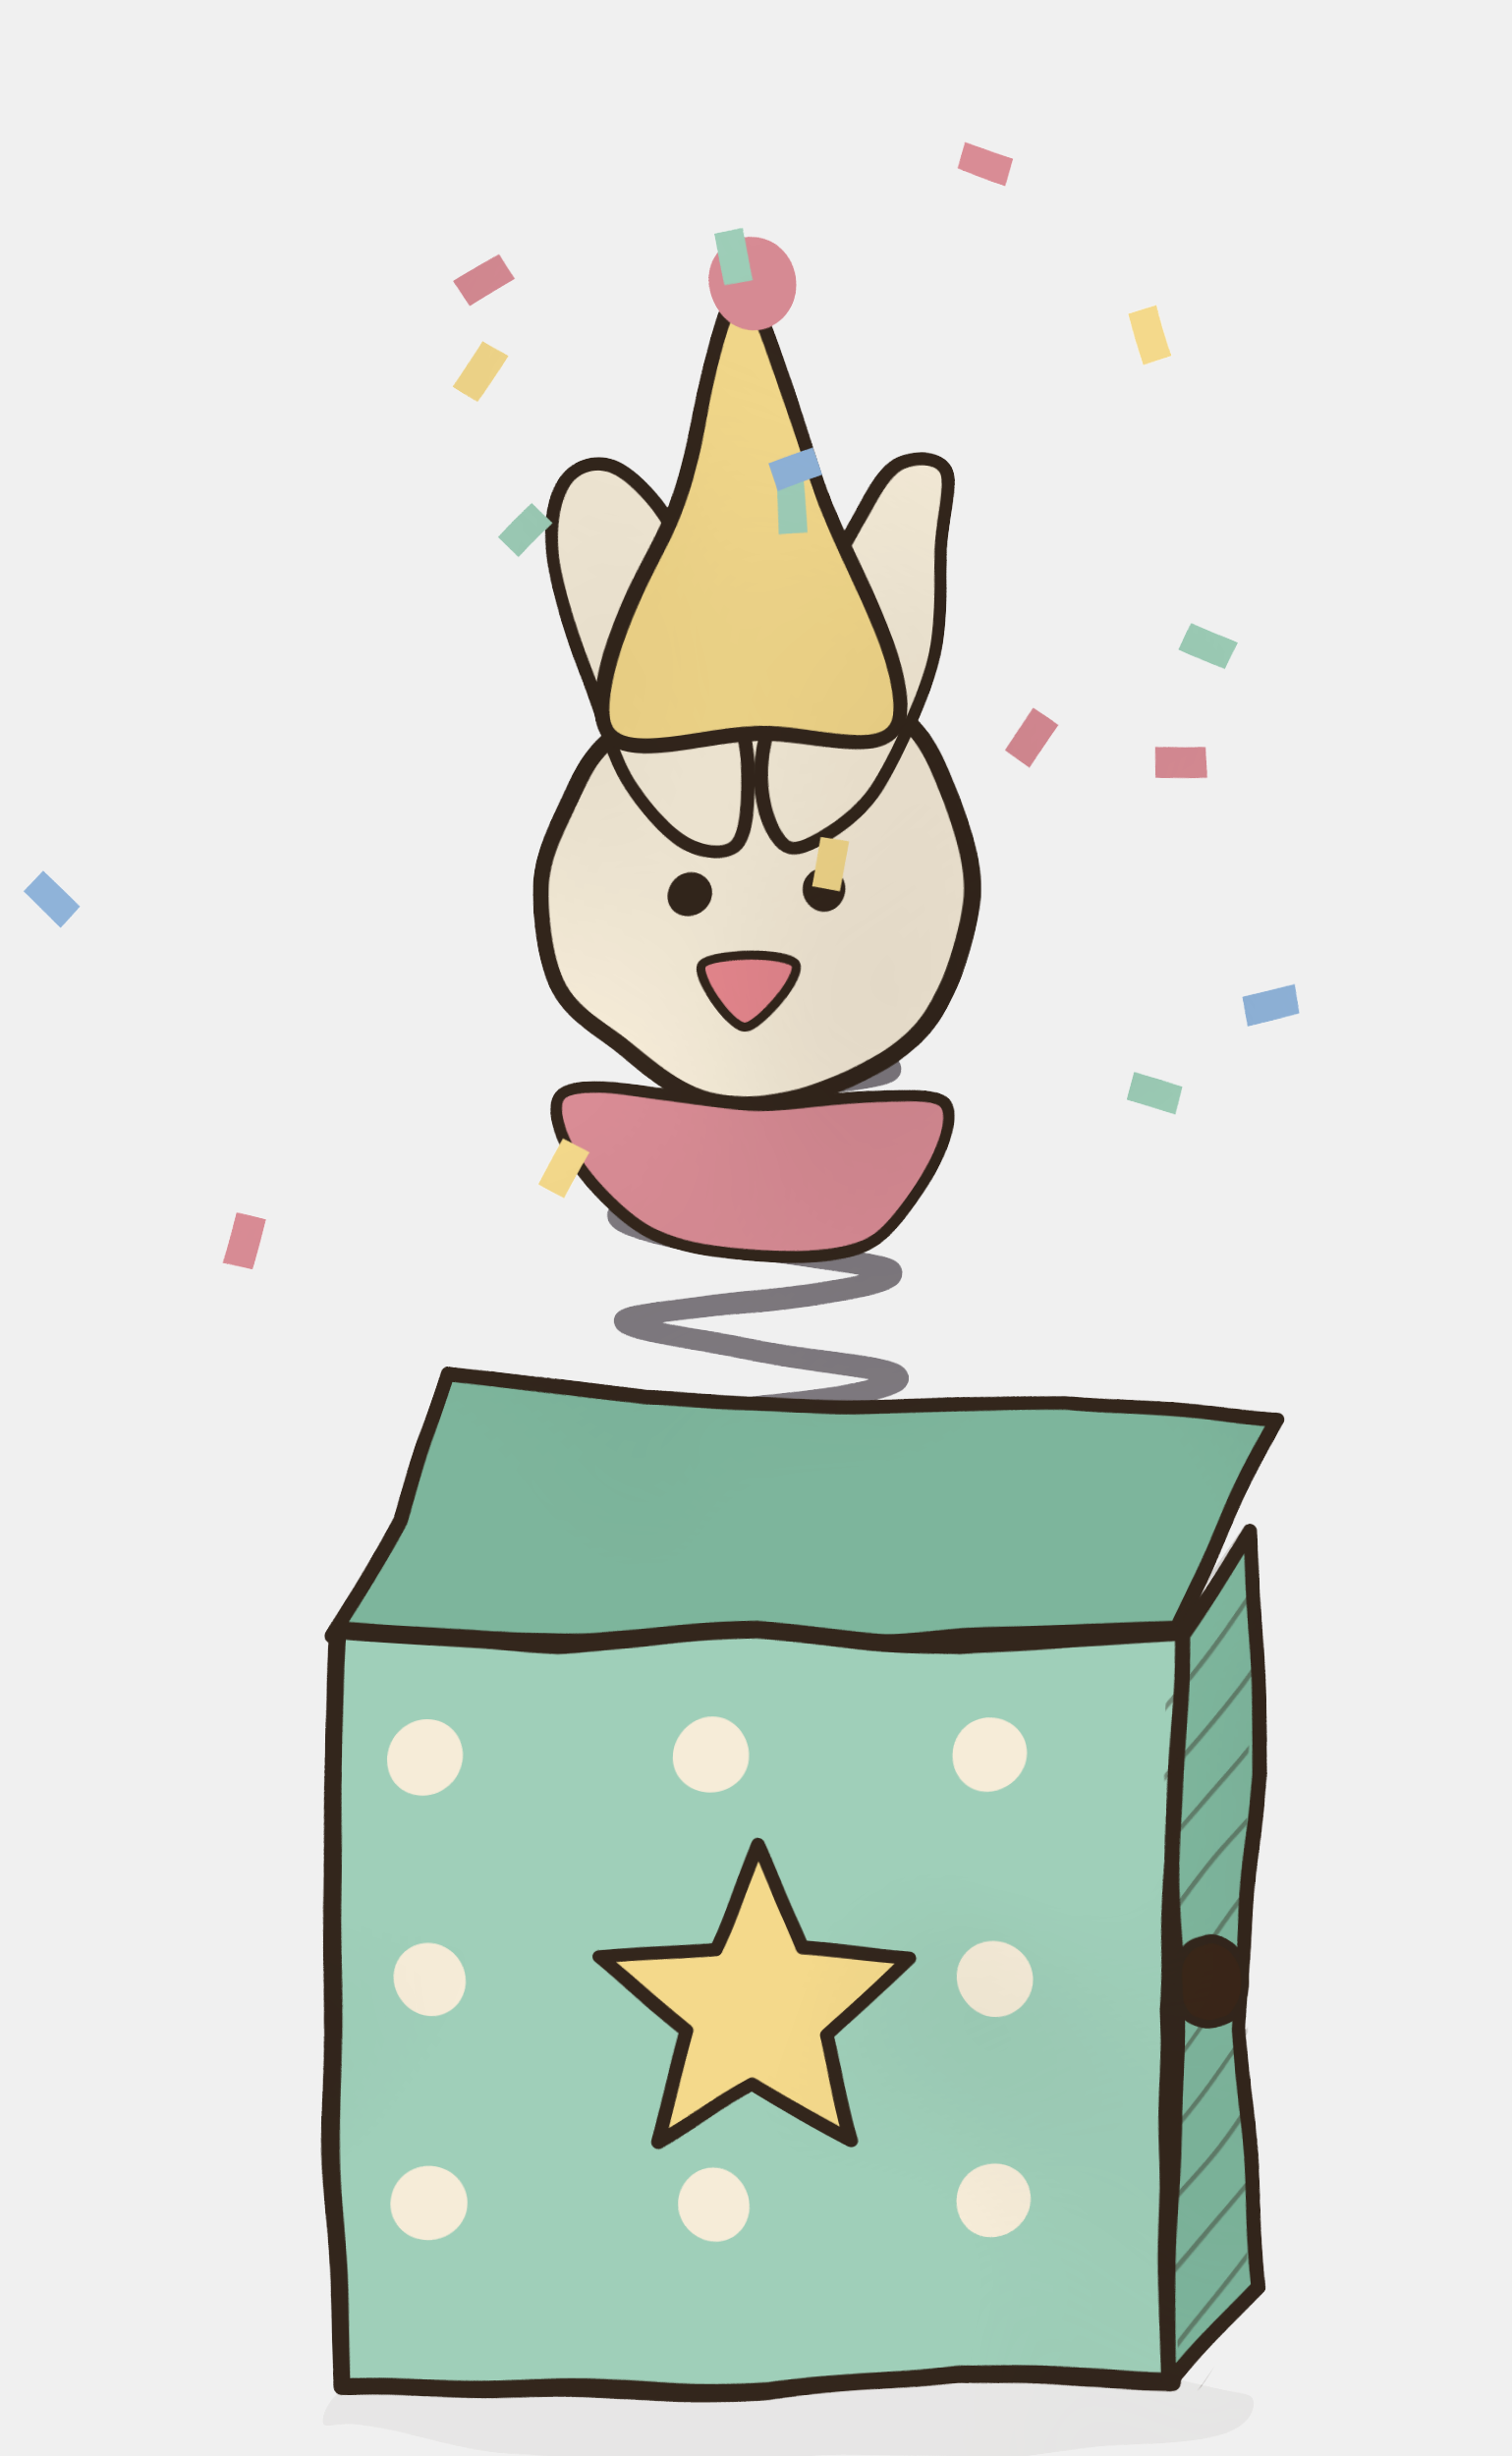
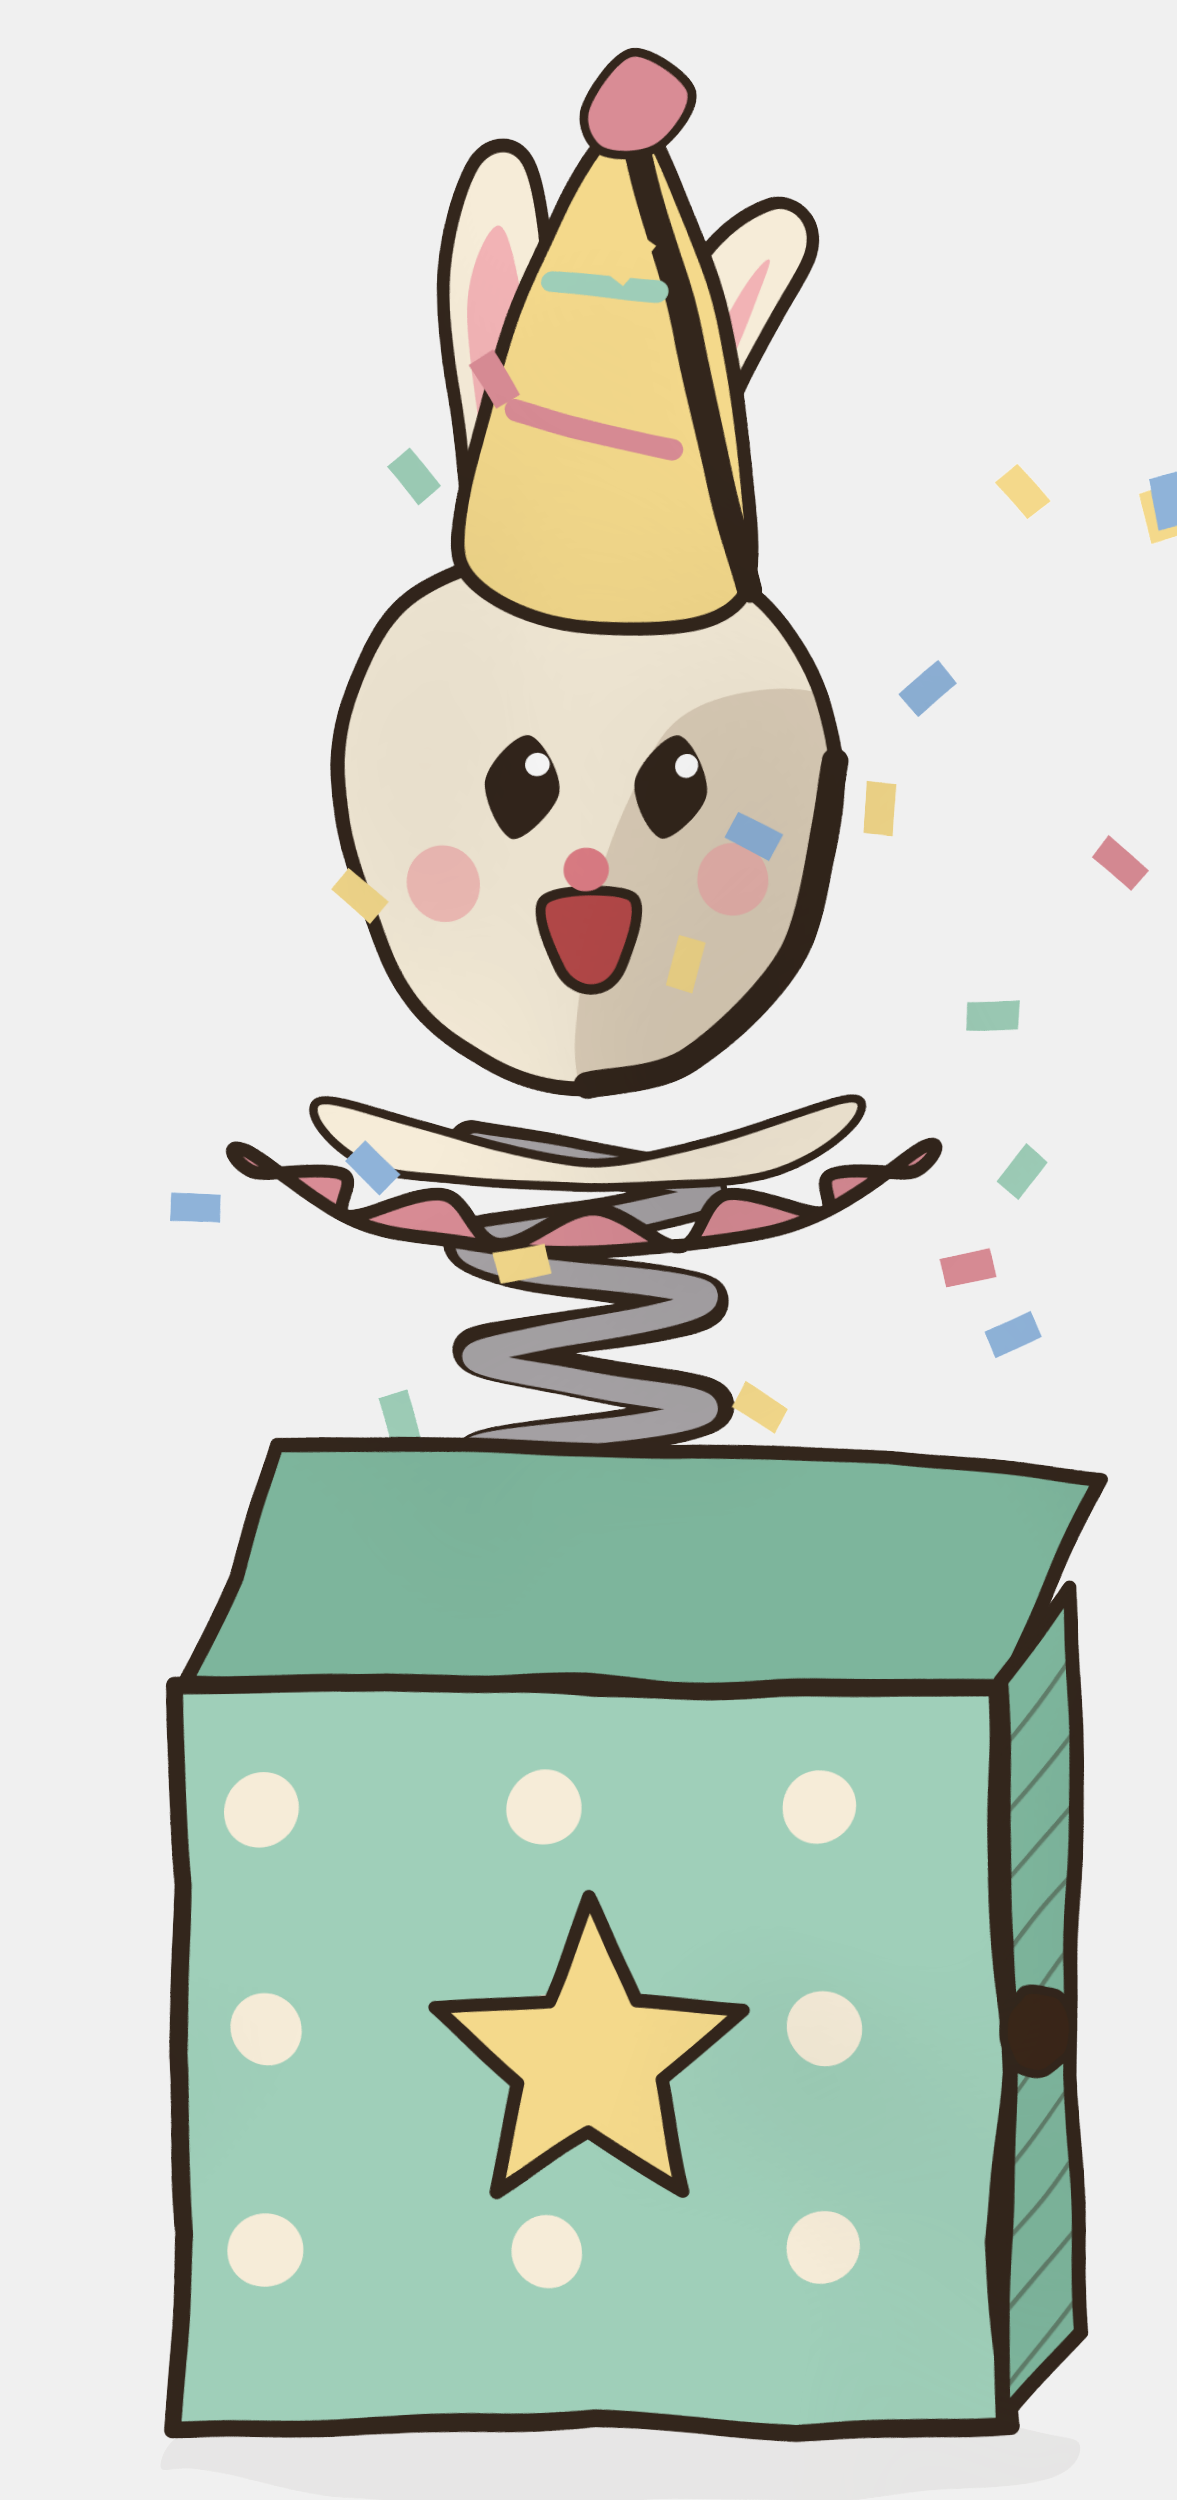
- <svg xmlns="http://www.w3.org/2000/svg" viewBox="0 -70 160 330" width="160" height="260">
+ <svg xmlns="http://www.w3.org/2000/svg" viewBox="0 -80 160 340" width="160" height="340">
  <defs>
    <filter id="art" x="-4%" y="-4%" width="108%" height="108%" color-interpolation-filters="sRGB">
      <feTurbulence type="fractalNoise" baseFrequency="0.032" numOctaves="2" seed="524" result="w" />
      <feDisplacementMap in="SourceGraphic" in2="w" scale="2.6" xChannelSelector="R" yChannelSelector="G" result="d" />
      <feTurbulence type="fractalNoise" baseFrequency="0.007" numOctaves="3" seed="531" result="t" />
      <feColorMatrix in="t" type="matrix" values="0.3 0 0 0 0.85  0.3 0 0 0 0.85  0.3 0 0 0 0.85  0 0 0 0 1" result="tw" />
      <feBlend in="d" in2="tw" mode="multiply" result="m" />
      <feComposite in="m" in2="d" operator="in" />
    </filter>
    <filter id="blur" x="-30%" y="-30%" width="160%" height="160%">
      <feGaussianBlur stdDeviation="8" />
    </filter>
    <filter id="blur2" x="-30%" y="-30%" width="160%" height="160%">
      <feGaussianBlur stdDeviation="2.5" />
    </filter>
    <pattern id="hatch" width="6" height="6" patternUnits="userSpaceOnUse" patternTransform="rotate(38)">
      <line x1="0" y1="0" x2="0" y2="6" stroke="#33261c" stroke-width="1.2" />
    </pattern>
    <pattern id="hatch2" width="5" height="5" patternUnits="userSpaceOnUse" patternTransform="rotate(-48)">
      <line x1="0" y1="0" x2="0" y2="5" stroke="#33261c" stroke-width="1" />
    </pattern>
    <pattern id="hatchw" width="7" height="7" patternUnits="userSpaceOnUse" patternTransform="rotate(30)">
      <line x1="0" y1="0" x2="0" y2="7" stroke="#fff8e0" stroke-width="1.3" />
    </pattern>
  </defs>
  <g filter="url(#art)">
    <path d="M146.6 252.5C146.9 253.6 146.1 255.7 142.2 256.7C138.3 257.7 130.2 257.9 123.2 258.7C116.1 259.5 108.9 261 99.8 261.4C90.7 261.7 77.7 261 68.7 260.7C59.6 260.3 52.5 260 45.6 259.3C38.6 258.5 31 256.6 26.9 256C22.9 255.4 21.5 256.5 21.3 255.5C21.1 254.6 22.1 251.2 25.9 250.3C29.6 249.3 36.5 250.1 43.7 249.7C51 249.3 60.6 247.9 69.5 247.7C78.3 247.5 87.6 248.6 96.8 248.6C106 248.6 117.3 247.2 124.7 247.6C132 247.9 137.3 249.8 140.9 250.6C144.6 251.5 146.4 251.5 146.6 252.5Z" fill="#33261c" opacity="0.25" />
-     <path d="M61.7 150.2C67.7 149 97.5 145.4 97.6 143C97.8 140.7 62.7 138.3 62.7 136.1C62.8 133.8 97.9 131.9 97.9 129.6C97.9 127.3 62.6 124.9 62.7 122.4C62.8 119.9 98.9 117.2 98.7 114.7C98.6 112.2 61.9 109.8 61.9 107.5C61.9 105.3 98.5 103.4 98.5 101.1C98.5 98.8 61.8 96.1 61.7 93.6C61.6 91.1 97.9 88.7 98 86.3C98.1 84 62.1 81.8 62.2 79.6C62.2 77.5 98.1 75.7 98.2 73.4C98.2 71.1 68.5 67.1 62.5 65.8" fill="none" stroke="#7f7a80" stroke-width="3" stroke-linecap="round" stroke-linejoin="round" />
-     <path d="M109.1 50.9C108.8 55.2 107.2 60.3 105.4 63.7C103.7 67.1 101.9 69.2 98.7 71.5C95.5 73.7 90.4 76.2 86.2 77.3C81.9 78.3 77.2 79 73.1 77.9C69 76.8 65.1 73.3 61.8 70.6C58.4 67.9 54.8 65.7 53 62C51.2 58.3 50.6 52.4 50.8 48.4C51.1 44.4 53 41.2 54.5 38C56.1 34.9 57.2 31.9 60.3 29.4C63.4 26.9 68.6 24.2 73.1 23C77.6 21.8 82.8 21.7 87.4 22.4C91.9 23 97 24.2 100.2 26.8C103.5 29.3 105.3 33.8 106.8 37.8C108.2 41.8 109.3 46.6 109.1 50.9Z" fill="#f6ecd8" stroke="#33261c" stroke-width="2.2" stroke-linejoin="round" stroke-linecap="round" />
-     <path d="M73.9 14.2C75.6 19.3 78.3 26.9 79 31.7C79.6 36.6 79.2 41.2 77.8 43.1C76.5 45 73.1 44.4 70.6 43.1C68.1 41.7 64.9 38.6 62.8 35.1C60.7 31.6 59.5 26.9 57.9 21.9C56.3 17 53.7 9.9 53.1 5.3C52.6 0.7 53.4 -3.5 54.7 -5.6C56 -7.7 58.7 -8.4 61 -7.3C63.4 -6.2 66.7 -2.4 68.8 1.2C71 4.8 72.2 9.1 73.9 14.2Z" fill="#f6ecd8" stroke="#33261c" stroke-width="1.8" stroke-linejoin="round" stroke-linecap="round" />
-     <path d="M103.6 19.7C102.2 25.1 99.2 32.2 96.6 36.1C94 40 90 42.2 87.8 43.3C85.5 44.4 84.2 44.6 83.1 42.7C81.9 40.8 80.7 36.3 80.9 31.8C81.2 27.4 82.6 21.1 84.7 16C86.7 10.8 90.8 4.8 93.2 0.8C95.7 -3.2 97.4 -6.4 99.4 -7.8C101.5 -9.1 104.7 -9.2 105.7 -7.3C106.6 -5.4 105.4 -0.8 105 3.7C104.7 8.2 105 14.4 103.6 19.7Z" fill="#f6ecd8" stroke="#33261c" stroke-width="1.8" stroke-linejoin="round" stroke-linecap="round" />
-     <circle cx="71.0" cy="50.0" r="3" fill="#33261c" />
-     <circle cx="89.0" cy="50.0" r="3" fill="#33261c" />
-     <path d="M72.9 59.8C74 58.3 84 58.4 85 59.8C85.9 61.2 80.7 68.4 78.7 68.4C76.7 68.4 71.9 61.2 72.9 59.8Z" fill="#e8888f" stroke="#33261c" stroke-width="1.2" stroke-linejoin="round" stroke-linecap="round" />
-     <path d="M59.7 27.8C57.6 22.7 65.8 7.7 68.9 -2.1C72.1 -11.8 75.2 -30.6 78.6 -30.6C82 -30.6 86.1 -11.5 89.5 -1.9C93 7.7 100.7 22 99.3 27C97.9 32.1 87.6 28.2 81 28.4C74.4 28.5 61.7 32.8 59.7 27.8Z" fill="#f4d98b" stroke="#33261c" stroke-width="2" stroke-linejoin="round" stroke-linecap="round" />
-     <circle cx="80.0" cy="-32.0" r="6" fill="#d98c95" />
-     <path d="M54.4 77.4C56.7 74.6 70.6 78.3 79 78.4C87.5 78.6 102.6 75.2 105.4 78.3C108.1 81.4 102 94.2 95.4 97C88.7 99.8 72.1 98.4 65.3 95.2C58.4 91.9 52.1 80.1 54.4 77.4Z" fill="#d98c95" stroke="#33261c" stroke-width="1.6" stroke-linejoin="round" stroke-linecap="round" />
-     <rect x="133" y="28" width="7" height="4" fill="#d98c95" transform="rotate(2 80 40)" />
-     <rect x="149" y="90" width="7" height="4" fill="#d98c95" transform="rotate(105 80 40)" />
-     <rect x="21" y="-53" width="7" height="4" fill="#9fcfb9" transform="rotate(117 80 40)" />
-     <rect x="17" y="113" width="7" height="4" fill="#8fb3d9" transform="rotate(45 80 40)" />
-     <rect x="69" y="119" width="7" height="4" fill="#d98c95" transform="rotate(148 80 40)" />
-     <rect x="138" y="60" width="7" height="4" fill="#9fcfb9" transform="rotate(15 80 40)" />
-     <rect x="80" y="-55" width="7" height="4" fill="#d98c95" transform="rotate(17 80 40)" />
-     <rect x="81" y="27" width="7" height="4" fill="#f4d98b" transform="rotate(101 80 40)" />
-     <rect x="15" y="-3" width="7" height="4" fill="#8fb3d9" transform="rotate(166 80 40)" />
-     <rect x="35" y="32" width="7" height="4" fill="#9fcfb9" transform="rotate(88 80 40)" />
-     <rect x="47" y="13" width="7" height="4" fill="#d98c95" transform="rotate(124 80 40)" />
-     <rect x="2" y="26" width="7" height="4" fill="#9fcfb9" transform="rotate(79 80 40)" />
-     <rect x="57" y="81" width="7" height="4" fill="#8fb3d9" transform="rotate(162 80 40)" />
-     <rect x="71" y="87" width="7" height="4" fill="#9fcfb9" transform="rotate(135 80 40)" />
-     <rect x="130" y="36" width="7" height="4" fill="#f4d98b" transform="rotate(120 80 40)" />
-     <rect x="123" y="-8" width="7" height="4" fill="#9fcfb9" transform="rotate(24 80 40)" />
-     <rect x="30" y="-32" width="7" height="4" fill="#f4d98b" transform="rotate(73 80 40)" />
-     <rect x="46" y="102" width="7" height="4" fill="#f4d98b" transform="rotate(123 80 40)" />
-     <path d="M22.8 149.9L51.4 150.4L79.4 151.4L107.7 149.8L136.2 148.8L149.9 120.3L121.9 118.2L94.4 118.6L65.1 118L38.7 114.6L32.1 134Z" fill="#7db59c" stroke="#33261c" stroke-width="2" stroke-linejoin="round" stroke-linecap="round" />
-     <path d="M23.6 149.1L53.2 151L80.2 149.7L108.2 151L137.4 149.3L137 174.5L134.7 199.3L135.5 223.9L135.5 249.8L107.5 249L81.3 251L50.7 251L23.9 250.6L23.3 224.3L23.1 201.2L23.4 173.9Z" fill="#9fcfb9" stroke="#33261c" stroke-width="2.4" stroke-linejoin="round" stroke-linecap="round" />
-     <path d="M136.9 149.8L146.4 136L147.2 168.4L145 202.8L147.4 236.8L135 250L136.1 216L136.2 183.4Z" fill="#7db59c" stroke="#33261c" stroke-width="2" stroke-linejoin="round" stroke-linecap="round" />
-     <path d="M135.5 150.3C137.3 142.3 144.4 132.1 146 135.1C147.7 138.1 145.6 156.8 145.6 168C145.7 179.2 146.5 190.7 146.4 202.2C146.4 213.7 146.9 229.1 145.4 237.2C143.8 245.3 138.5 254.2 137.1 250.5C135.6 246.9 136.9 226.5 136.7 215.3C136.5 204 136 193.9 135.8 183C135.6 172.2 133.8 158.2 135.5 150.3Z" fill="url(#hatch)" opacity="0.4" />
+     <path d="M63.7 146.2C69 145 95.5 141.4 95.6 139C95.8 136.7 64.7 134.3 64.7 132.1C64.8 129.8 95.9 127.9 95.9 125.6C95.9 123.3 64.6 120.9 64.7 118.4C64.8 115.9 96.9 113.2 96.7 110.7C96.6 108.2 63.9 105.8 63.9 103.5C63.9 101.3 96.5 99.4 96.5 97.1C96.5 94.8 63.8 92.1 63.7 89.6C63.6 87.1 95.9 84.7 96 82.3C96.1 80 69.5 76.7 64.2 75.6" fill="none" stroke="#33261c" stroke-width="6" stroke-linecap="round" stroke-linejoin="round" />
+     <path d="M64.2 146.4C69.6 145.1 96.7 141.1 96.5 138.8C96.4 136.5 63.8 134.6 63.5 132.5C63.3 130.3 95.1 128.2 95.2 125.8C95.3 123.3 63.9 120.3 64 117.8C64.1 115.3 95.8 113.2 95.7 111C95.7 108.7 63.8 106.8 63.9 104.3C64 101.9 96.2 98.8 96.2 96.4C96.3 94 64 92.3 64 89.9C64 87.6 96.3 84.5 96.4 82.2C96.5 79.9 70.1 77.1 64.8 76.1" fill="none" stroke="#a7a3a6" stroke-width="3.4" stroke-linecap="round" stroke-linejoin="round" />
+     <path d="M33.7 76.4C30.2 75 33.2 79.1 35.5 79.7C37.8 80.3 45.2 78.9 47.3 79.9C49.4 80.9 45.7 85 47.9 85.5C50.2 86 57.6 82.3 60.9 82.9C64.2 83.5 64.6 88.9 67.8 89.1C71.1 89.3 76.3 84 80.4 84.1C84.5 84.2 89.3 90 92.4 89.7C95.4 89.4 95.5 83.2 98.8 82.5C102.1 81.8 109.8 86 112.1 85.6C114.5 85.3 111.1 81.4 113.1 80.5C115.1 79.5 122 80.6 124.1 79.9C126.2 79.3 129.1 75 125.7 76.4C122.4 77.8 115.7 86.3 104.1 88.3C92.5 90.3 68 90.4 56.3 88.4C44.5 86.4 37.1 77.9 33.7 76.4Z" fill="#d98c95" />
+     <path d="M33.7 76.4C30.2 75 33.2 79.1 35.5 79.7C37.8 80.3 45.2 78.9 47.3 79.9C49.4 80.9 45.7 85 47.9 85.5C50.2 86 57.6 82.3 60.9 82.9C64.2 83.5 64.6 88.9 67.8 89.1C71.1 89.3 76.3 84 80.4 84.1C84.5 84.2 89.3 90 92.4 89.7C95.4 89.4 95.5 83.2 98.8 82.5C102.1 81.8 109.8 86 112.1 85.6C114.5 85.3 111.1 81.4 113.1 80.5C115.1 79.5 122 80.6 124.1 79.9C126.2 79.3 129.1 75 125.7 76.4C122.4 77.8 115.7 86.3 104.1 88.3C92.5 90.3 68 90.4 56.3 88.4C44.5 86.4 37.1 77.9 33.7 76.4Z" fill="none" stroke="#33261c" stroke-width="1.8" stroke-linecap="round" stroke-linejoin="round" />
+     <path d="M44.3 69.7C48.5 69.3 68.3 78.1 80.2 78.1C92.1 78.1 111.7 69.3 115.6 69.7C119.6 70 113.9 78.3 103.9 80C93.8 81.8 65.5 81.8 55.6 80.1C45.6 78.4 40.2 70 44.3 69.7Z" fill="#f6ecd8" />
+     <path d="M44.3 69.7C48.5 69.3 68.3 78.1 80.2 78.1C92.1 78.1 111.7 69.3 115.6 69.7C119.6 70 113.9 78.3 103.9 80C93.8 81.8 65.5 81.8 55.6 80.1C45.6 78.4 40.2 70 44.3 69.7Z" fill="none" stroke="#33261c" stroke-width="1.2" stroke-linecap="round" stroke-linejoin="round" />
+     <path d="M65.7 -1.8C62.9 -8.4 60.7 -30.4 60.5 -39.8C60.2 -49.1 62.1 -54.7 64.1 -57.8C66.1 -60.9 70.5 -61.8 72.4 -58.2C74.3 -54.6 74.8 -45.9 75.7 -36.3C76.6 -26.6 79.3 -5.8 77.6 -0.1C76 5.7 68.6 4.8 65.7 -1.8Z" fill="#f6ecd8" />
+     <path d="M65.7 -1.8C62.9 -8.4 60.7 -30.4 60.5 -39.8C60.2 -49.1 62.1 -54.7 64.1 -57.8C66.1 -60.9 70.5 -61.8 72.4 -58.2C74.3 -54.6 74.8 -45.9 75.7 -36.3C76.6 -26.6 79.3 -5.8 77.6 -0.1C76 5.7 68.6 4.8 65.7 -1.8Z" fill="none" stroke="#33261c" stroke-width="1.8" stroke-linecap="round" stroke-linejoin="round" />
+     <path d="M66.9 -6C65.4 -11.3 63.6 -30.6 63.8 -37.9C64 -45.3 66.6 -50.3 68 -50C69.3 -49.7 71 -43.5 71.8 -36.2C72.7 -28.8 73.6 -11.1 72.8 -6.1C72 -1.1 68.3 -0.7 66.9 -6Z" fill="#f2b3b5" />
+     <path d="M83.8 -2.3C83.5 -8.7 88.3 -30.1 91.8 -38.3C95.2 -46.6 101.3 -50.6 104.4 -51.9C107.4 -53.2 110.9 -50.6 110.1 -46.2C109.4 -41.9 102.4 -33.6 99.7 -25.8C96.9 -18.1 96.4 -3.8 93.8 0.1C91.1 4 84.2 4.1 83.8 -2.3Z" fill="#f6ecd8" />
+     <path d="M83.8 -2.3C83.5 -8.7 88.3 -30.1 91.8 -38.3C95.2 -46.6 101.3 -50.6 104.4 -51.9C107.4 -53.2 110.9 -50.6 110.1 -46.2C109.4 -41.9 102.4 -33.6 99.7 -25.8C96.9 -18.1 96.4 -3.8 93.8 0.1C91.1 4 84.2 4.1 83.8 -2.3Z" fill="none" stroke="#33261c" stroke-width="1.8" stroke-linecap="round" stroke-linejoin="round" />
+     <path d="M87.9 -5.9C88.6 -10.6 93.5 -25.8 96.2 -32.1C98.9 -38.5 104 -45.3 104.2 -44C104.3 -42.7 98.8 -30.9 96.8 -24.2C94.8 -17.5 93.7 -6.9 92.2 -3.9C90.7 -0.8 87.2 -1.1 87.9 -5.9Z" fill="#f2b3b5" />
+     <path d="M79.6 -5.9C87.5 -5.9 97.9 -3.5 103.6 1.5C109.4 6.6 113.5 16 114.1 24.1C114.8 32.3 110.9 43.9 107.6 50.5C104.3 57.1 99 60.7 94.4 63.7C89.8 66.8 84.7 68.4 80 68.5C75.2 68.6 70.2 67.4 65.6 64.3C61 61.3 55.7 57 52.4 50.2C49.2 43.4 45.6 31.7 46.2 23.6C46.8 15.5 50.5 6.4 56 1.5C61.6 -3.4 71.7 -5.9 79.6 -5.9Z" fill="#f6ecd8" />
+     <clipPath id="c1120">
+       <path d="M79.6 -5.9C87.5 -5.9 97.9 -3.5 103.6 1.5C109.4 6.6 113.5 16 114.1 24.1C114.8 32.3 110.9 43.9 107.6 50.5C104.3 57.1 99 60.7 94.4 63.7C89.8 66.8 84.7 68.4 80 68.5C75.2 68.6 70.2 67.4 65.6 64.3C61 61.3 55.7 57 52.4 50.2C49.2 43.4 45.6 31.7 46.2 23.6C46.8 15.5 50.5 6.4 56 1.5C61.6 -3.4 71.7 -5.9 79.6 -5.9Z" />
+     </clipPath>
+     <g clip-path="url(#c1120)">
+       <path d="M89.8 19.8C96.5 11.4 115 11.6 120 20C125 28.4 126.7 61.7 119.9 70C113.2 78.4 84.8 78.3 79.8 69.9C74.7 61.5 83.1 28.1 89.8 19.8Z" fill="rgba(120,90,60,0.2)" />
+     </g>
+     <path d="M79.6 -5.9C87.5 -5.9 97.9 -3.5 103.6 1.5C109.4 6.6 113.5 16 114.1 24.1C114.8 32.3 110.9 43.9 107.6 50.5C104.3 57.1 99 60.7 94.4 63.7C89.8 66.8 84.7 68.4 80 68.5C75.2 68.6 70.2 67.4 65.6 64.3C61 61.3 55.7 57 52.4 50.2C49.2 43.4 45.6 31.7 46.2 23.6C46.8 15.5 50.5 6.4 56 1.5C61.6 -3.4 71.7 -5.9 79.6 -5.9Z" fill="none" stroke="#33261c" stroke-width="2" stroke-linecap="round" stroke-linejoin="round" />
+     <path d="M114 24C113 28.3 111.3 43.3 108 50C104.7 56.7 98.7 61 94 64C89.3 67 82.3 67.3 80 68" fill="none" stroke="#33261c" stroke-width="3.6" stroke-linecap="round" />
+     <path d="M66.1 26.2C66.5 23.8 70.2 19.7 71.9 20C73.5 20.3 76.4 25.7 76 28C75.7 30.3 71.6 34.3 69.9 34C68.3 33.7 65.8 28.5 66.1 26.2Z" fill="#33261c" />
+     <path d="M85.9 26.1C86.2 23.7 90.1 19.7 91.8 20C93.5 20.3 96.4 25.6 96.1 28C95.8 30.3 91.6 34.4 90 34.1C88.3 33.8 85.6 28.4 85.9 26.1Z" fill="#33261c" />
+     <circle cx="73.0" cy="24.0" r="1.6" fill="#fff" />
+     <circle cx="93.0" cy="24.0" r="1.6" fill="#fff" />
+     <path d="M74.1 42.2C75.8 40.5 84.3 40.5 86 42.1C87.6 43.8 85 50 84.1 52.1C83.1 54.2 81.5 55 80.1 55C78.8 55 77 54.2 76 52.1C75 49.9 72.4 43.8 74.1 42.2Z" fill="#b84a4a" stroke="#33261c" stroke-width="1.4" />
+     <circle cx="80.0" cy="38.0" r="3" fill="#e17f87" />
+     <circle cx="60.0" cy="40.0" r="5" fill="#f0a0a4" opacity="0.6" />
+     <circle cx="100.0" cy="40.0" r="5" fill="#f0a0a4" opacity="0.6" />
+     <path d="M62.3 -4.2C59.7 -14.9 79.6 -65 86.2 -64.4C92.7 -63.7 105.7 -10.4 101.7 -0.3C97.7 9.7 64.9 6.5 62.3 -4.2Z" fill="#f4d98b" />
+     <path d="M62.3 -4.2C59.7 -14.9 79.6 -65 86.2 -64.4C92.7 -63.7 105.7 -10.4 101.7 -0.3C97.7 9.7 64.9 6.5 62.3 -4.2Z" fill="none" stroke="#33261c" stroke-width="1.8" stroke-linecap="round" stroke-linejoin="round" />
+     <path d="M86 -64C88.7 -53.3 99.3 -10.7 102 0" fill="none" stroke="#33261c" stroke-width="3.6" stroke-linecap="round" />
+     <path d="M69.9 -24.1C73.5 -23.3 88.1 -20.2 91.7 -19.4" fill="none" stroke="#d98c95" stroke-width="3" stroke-linecap="round" stroke-linejoin="round" />
+     <path d="M75.6 -41.7C77.9 -41.4 87 -40.3 89.3 -40.1" fill="none" stroke="#9fcfb9" stroke-width="3" stroke-linecap="round" stroke-linejoin="round" />
+     <path d="M79.9 -65.9C80.5 -68.2 83.5 -73.3 85.9 -73.7C88.2 -74.1 93.2 -70.3 93.9 -68C94.6 -65.8 92 -61.6 90 -60.3C88.1 -58.9 83.7 -59 82 -59.9C80.3 -60.9 79.2 -63.6 79.9 -65.9Z" fill="#d98c95" stroke="#33261c" stroke-width="1.2" />
+     <rect x="71" y="-33" width="7" height="4" fill="#9fcfb9" transform="rotate(128 80 40)" />
+     <rect x="26" y="85" width="7" height="4" fill="#8fb3d9" transform="rotate(3 80 40)" />
+     <rect x="134" y="86" width="7" height="4" fill="#f4d98b" transform="rotate(32 80 40)" />
+     <rect x="138" y="85" width="7" height="4" fill="#9fcfb9" transform="rotate(72 80 40)" />
+     <rect x="83" y="86" width="7" height="4" fill="#8fb3d9" transform="rotate(44 80 40)" />
+     <rect x="128" y="-12" width="7" height="4" fill="#d98c95" transform="rotate(42 80 40)" />
+     <rect x="50" y="-50" width="7" height="4" fill="#f4d98b" transform="rotate(74 80 40)" />
+     <rect x="50" y="-42" width="7" height="4" fill="#8fb3d9" transform="rotate(155 80 40)" />
+     <rect x="7" y="87" width="7" height="4" fill="#f4d98b" transform="rotate(129 80 40)" />
+     <rect x="37" y="-24" width="7" height="4" fill="#d98c95" transform="rotate(168 80 40)" />
+     <rect x="44" y="-50" width="7" height="4" fill="#8fb3d9" transform="rotate(77 80 40)" />
+     <rect x="94" y="22" width="7" height="4" fill="#8fb3d9" transform="rotate(28 80 40)" />
+     <rect x="24" y="28" width="7" height="4" fill="#8fb3d9" transform="rotate(140 80 40)" />
+     <rect x="19" y="20" width="7" height="4" fill="#9fcfb9" transform="rotate(49 80 40)" />
+     <rect x="84" y="22" width="7" height="4" fill="#f4d98b" transform="rotate(106 80 40)" />
+     <rect x="77" y="-38" width="7" height="4" fill="#f4d98b" transform="rotate(4 80 40)" />
+     <rect x="97" y="-10" width="7" height="4" fill="#f4d98b" transform="rotate(167 80 40)" />
+     <rect x="132" y="55" width="7" height="4" fill="#9fcfb9" transform="rotate(1 80 40)" />
+     <rect x="64" y="-1" width="7" height="4" fill="#f4d98b" transform="rotate(94 80 40)" />
+     <rect x="71" y="-41" width="7" height="4" fill="#f4d98b" transform="rotate(52 80 40)" />
+     <rect x="54" y="60" width="7" height="4" fill="#f4d98b" transform="rotate(41 80 40)" />
+     <rect x="11" y="15" width="7" height="4" fill="#d98c95" transform="rotate(60 80 40)" />
+     <path d="M24.9 148.9L51.9 149.7L79.8 149.2L107.6 150.7L135.8 150.4L149.6 120.8L121.4 117.9L93.7 116.8L65.5 116.8L37.7 116.5L32 134.2Z" fill="#7db59c" stroke="#33261c" stroke-width="2" stroke-linejoin="round" stroke-linecap="round" />
+     <path d="M23.5 149.3L52.5 148.8L80.8 150.3L106.7 149.5L135.2 149.6L135.9 175.5L136.9 201.3L135.2 225.1L137.1 249.7L108.5 251L80.7 248.6L53.2 250L22.9 250.4L25.2 223.7L24.1 199.6L25.1 175.9Z" fill="#9fcfb9" stroke="#33261c" stroke-width="2.4" stroke-linejoin="round" stroke-linecap="round" />
+     <path d="M135.7 148.7L145.4 136.2L145.9 169.9L145.7 202.6L146.9 236.7L136 248.7L136.8 216L137.1 183.8Z" fill="#7db59c" stroke="#33261c" stroke-width="2" stroke-linejoin="round" stroke-linecap="round" />
+     <path d="M136.1 151.4C137.4 143.2 143.3 132.1 144.8 135C146.3 137.9 145 157.7 145 168.9C145.1 180.1 144.9 190.7 144.9 202C145 213.2 147 228.4 145.5 236.5C144.1 244.6 137.6 253.7 136.2 250.5C134.8 247.4 137.1 228.5 137.2 217.4C137.2 206.3 136.8 195.1 136.6 184.1C136.4 173.1 134.7 159.6 136.1 151.4Z" fill="url(#hatch)" opacity="0.4" />
    <circle cx="36.0" cy="166.0" r="5" fill="#f6ecd8" />
    <circle cx="74.0" cy="166.0" r="5" fill="#f6ecd8" />
    <circle cx="112.0" cy="166.0" r="5" fill="#f6ecd8" />
    <circle cx="36.0" cy="196.0" r="5" fill="#f6ecd8" />
    <circle cx="74.0" cy="196.0" r="5" fill="#f6ecd8" />
    <circle cx="112.0" cy="196.0" r="5" fill="#f6ecd8" />
    <circle cx="36.0" cy="226.0" r="5" fill="#f6ecd8" />
    <circle cx="74.0" cy="226.0" r="5" fill="#f6ecd8" />
    <circle cx="112.0" cy="226.0" r="5" fill="#f6ecd8" />
-     <path d="M79.9 178L85.9 191.6L100.9 193L89.4 203.3L92.9 217.6L79.7 210L66.7 217.7L70.7 202.8L59.1 193.1L74.1 191.7Z" fill="#f4d98b" stroke="#33261c" stroke-width="1.8" stroke-linejoin="round" stroke-linecap="round" />
-     <path d="M145.9 196.1C145.9 197 145.8 197.9 145.5 198.7C145.1 199.5 144.6 200.4 144 200.9C143.5 201.3 142.7 201.5 142 201.6C141.3 201.8 140.5 201.8 139.8 201.6C139.1 201.4 138.4 201.1 137.8 200.7C137.2 200.2 136.7 199.4 136.4 198.7C136.2 198 136.2 197.2 136.2 196.2C136.2 195.3 136.1 194.1 136.4 193.3C136.7 192.4 137.4 191.6 138 191.1C138.6 190.6 139.4 190.4 140.1 190.2C140.7 190 141.2 189.9 141.9 190.1C142.5 190.2 143.4 190.7 144 191.2C144.6 191.8 145.2 192.7 145.5 193.5C145.8 194.3 145.9 195.3 145.9 196.1Z" fill="#3a2618" stroke="#33261c" stroke-width="1.2" stroke-linejoin="round" stroke-linecap="round" />
+     <path d="M79.7 178.1L86.2 192L101.3 193.3L89.9 202.7L92.9 218L80.2 209.9L67.3 218L70.4 203.3L59.3 193.2L74.2 192Z" fill="#f4d98b" stroke="#33261c" stroke-width="1.8" stroke-linejoin="round" stroke-linecap="round" />
+     <path d="M146.1 195.9C146 196.8 145.9 198.1 145.6 198.8C145.3 199.6 144.6 200 144 200.4C143.4 200.9 142.6 201.5 142 201.7C141.3 201.9 140.7 201.9 140 201.7C139.3 201.5 138.4 201.2 137.8 200.7C137.2 200.2 136.9 199.4 136.6 198.7C136.3 197.9 135.9 197.2 135.9 196.2C135.9 195.3 136 194.1 136.4 193.2C136.8 192.4 137.6 191.8 138.2 191.2C138.7 190.7 138.9 190.2 139.6 190.1C140.3 189.9 141.6 190.1 142.3 190.3C143.1 190.4 143.8 190.5 144.3 191C144.9 191.5 145.4 192.4 145.7 193.3C146 194.1 146.1 195 146.1 195.9Z" fill="#3a2618" stroke="#33261c" stroke-width="1.2" stroke-linejoin="round" stroke-linecap="round" />
  </g>
</svg>
